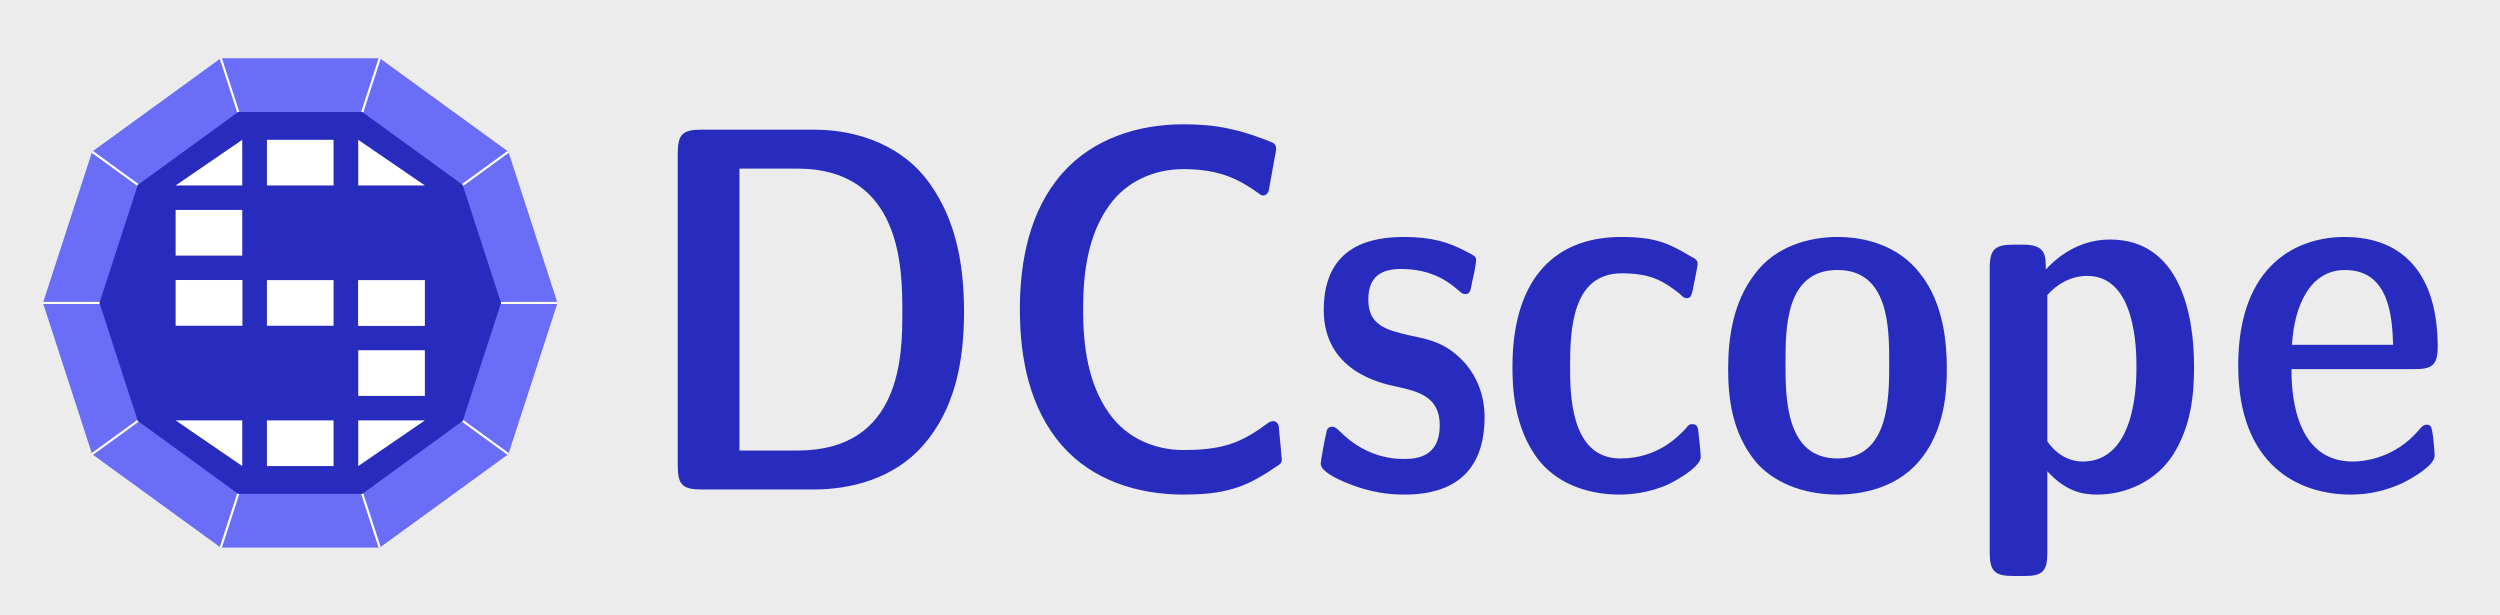
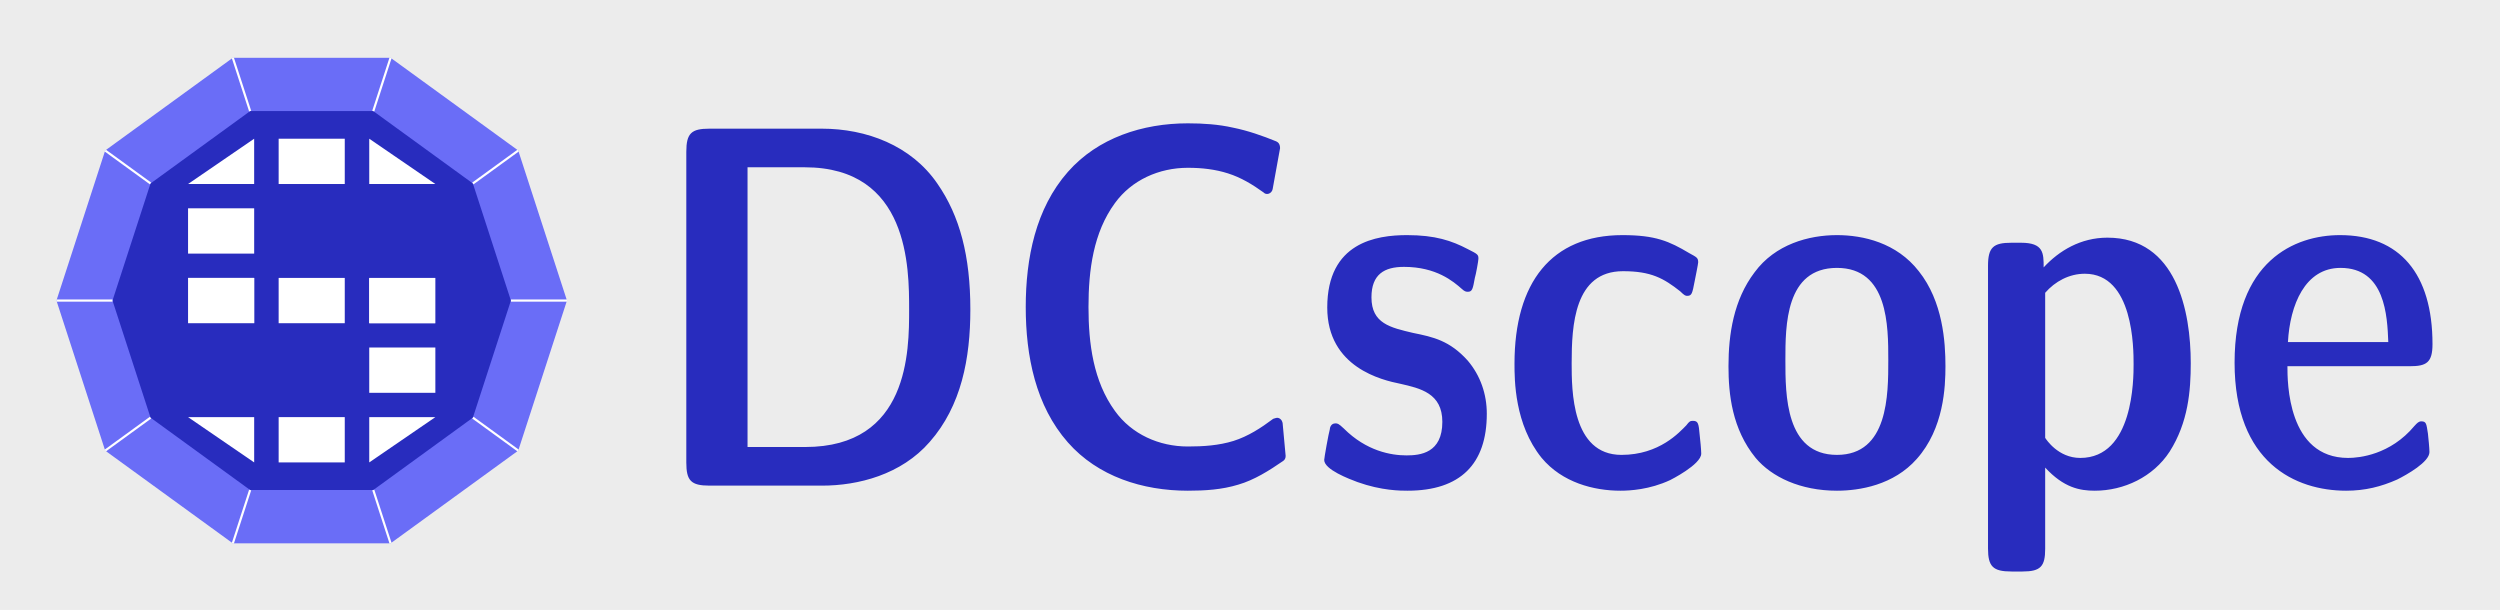
- <svg xmlns="http://www.w3.org/2000/svg" version="1.1" id="svg2" xml:space="preserve" width="203.398" height="50" viewBox="0 0 203.398 50">
+ <svg xmlns="http://www.w3.org/2000/svg" version="1.1" id="svg2" xml:space="preserve" width="205" height="50" viewBox="0 0 205 50">
  <defs id="defs6" />
  <g id="g10" transform="matrix(1.333333,0,0,-1.333333,-0.04570299,46.72244)">
-     <rect style="fill:#ececec;stroke-width:1.6;stroke-linecap:square;stroke-dasharray:1.6, 4.8;paint-order:stroke fill markers" id="rect1" width="152.548" height="37.5" x="0.034" y="-35.042" transform="scale(1,-1)" />
-     <text xml:space="preserve" style="font-style:normal;font-variant:normal;font-weight:normal;font-stretch:normal;font-size:31.633px;line-height:1.15;font-family:'Latin Modern Sans Demi Cond';-inkscape-font-specification:'Latin Modern Sans Demi Cond';text-align:start;letter-spacing:0px;word-spacing:0px;writing-mode:lr-tb;direction:ltr;text-anchor:start;fill:#282cbe;fill-opacity:1;stroke-width:2.645;stroke-linecap:square;stroke-dasharray:2.645, 7.936;paint-order:stroke fill markers" x="38.829" y="-5.176" id="text1" transform="scale(1,-1)">
-       <tspan id="tspan1" style="font-style:normal;font-variant:normal;font-weight:normal;font-stretch:normal;font-family:'Latin Modern Sans Demi Cond';-inkscape-font-specification:'Latin Modern Sans Demi Cond';fill:#282cbe;fill-opacity:1;stroke-width:2.645" x="38.829" y="-5.176">DCscope</tspan>
+     <rect style="fill:#ececec;stroke-width:1.606;stroke-linecap:square;stroke-dasharray:1.606, 4.819;paint-order:stroke fill markers" id="rect1" width="153.75" height="37.5" x="0.034" y="-35.042" transform="scale(1,-1)" />
+     <text xml:space="preserve" style="font-style:normal;font-variant:normal;font-weight:normal;font-stretch:normal;font-size:31.633px;line-height:1.15;font-family:'Latin Modern Sans Demi Cond';-inkscape-font-specification:'Latin Modern Sans Demi Cond';text-align:start;letter-spacing:0px;word-spacing:0px;writing-mode:lr-tb;direction:ltr;text-anchor:start;fill:#282cbe;fill-opacity:1;stroke-width:2.645;stroke-linecap:square;stroke-dasharray:2.645, 7.936;paint-order:stroke fill markers" x="39.678" y="-5.176" id="text1" transform="scale(1,-1)">
+       <tspan id="tspan1" style="font-style:normal;font-variant:normal;font-weight:normal;font-stretch:normal;font-family:'Latin Modern Sans Demi Cond';-inkscape-font-specification:'Latin Modern Sans Demi Cond';fill:#282cbe;fill-opacity:1;stroke-width:2.645" x="39.678" y="-5.176">DCscope</tspan>
    </text>
-     <path style="fill:#0006ff;fill-opacity:0.552;stroke-width:0.671" id="path4419-3" d="m 58.092,135.879 -8.225,-2.672 -5.083,-6.997 0,-8.648 5.083,-6.997 8.225,-2.672 8.225,2.672 5.083,6.997 0,8.648 -5.083,6.997 z" transform="matrix(0,1.121914,1.121914,0,-118.3907,-48.61657)" />
-     <path style="fill:#282cbe;fill-opacity:1;stroke-width:0.671" id="path4419" d="m 58.092,135.879 -8.225,-2.672 -5.083,-6.997 0,-8.648 5.083,-6.997 8.225,-2.672 8.225,2.672 5.083,6.997 0,8.648 -5.083,6.997 z" transform="matrix(0,0.8755552,0.8755552,0,-88.36294,-34.30517)" />
-     <path id="rect234" style="fill:#ffffff;stroke-width:0.14" d="M 14.816,26.511 V 23.725 H 10.751 Z" />
-     <path id="rect234-3" style="fill:#ffffff;stroke-width:0.14" d="m 21.894,26.511 4.066,-2.786 h -4.066 z" />
-     <rect style="fill:#ffffff;stroke-width:0.14" id="rect234-6" width="4.066" height="2.786" x="10.751" y="-22.231" transform="scale(1,-1)" />
-     <path id="rect234-92" style="fill:#ffffff;stroke-width:0.14" d="m 10.751,17.95 h 4.066 v -2.786 z" />
-     <rect style="fill:#ffffff;stroke-width:0.14" id="rect234-9-0" width="4.066" height="2.786" x="16.322" y="-17.95" transform="scale(1,-1)" />
-     <rect style="fill:#ffffff;stroke-width:0.14" id="rect234-9-0-1" width="4.066" height="2.786" x="10.751" y="-17.95" transform="scale(1,-1)" />
-     <rect style="fill:#ffffff;stroke-width:0.14" id="rect234-9-0-9" width="4.066" height="2.786" x="21.894" y="-17.95" transform="scale(1,-1)" />
-     <path id="rect234-3-2" style="fill:#ffffff;stroke-width:0.14" d="m 21.894,17.95 4.066,-2.786 h -4.066 z" />
-     <rect style="fill:#ffffff;stroke-width:0.14" id="rect234-3-9" width="4.066" height="2.786" x="21.894" y="-13.67" transform="scale(1,-1)" />
-     <path id="rect234-8" style="fill:#ffffff;stroke-width:0.14" d="m 10.751,9.389 h 4.066 V 6.603 Z" />
-     <g id="g4399" style="fill:#ffffff" transform="matrix(0.2157274,0,0,-0.2157275,-2.417224,48.99926)">
+     <path style="fill:#0006ff;fill-opacity:0.552;stroke-width:0.671" id="path4419-3" d="m 58.092,135.879 -8.225,-2.672 -5.083,-6.997 0,-8.648 5.083,-6.997 8.225,-2.672 8.225,2.672 5.083,6.997 0,8.648 -5.083,6.997 z" transform="matrix(0,1.121914,1.121914,0,-117.5416,-48.61657)" />
+     <path style="fill:#282cbe;fill-opacity:1;stroke-width:0.671" id="path4419" d="m 58.092,135.879 -8.225,-2.672 -5.083,-6.997 0,-8.648 5.083,-6.997 8.225,-2.672 8.225,2.672 5.083,6.997 0,8.648 -5.083,6.997 z" transform="matrix(0,0.8755552,0.8755552,0,-87.51382,-34.30517)" />
+     <path id="rect234" style="fill:#ffffff;stroke-width:0.14" d="M 15.665,26.511 V 23.725 H 11.6 Z" />
+     <path id="rect234-3" style="fill:#ffffff;stroke-width:0.14" d="m 22.743,26.511 4.066,-2.786 h -4.066 z" />
+     <rect style="fill:#ffffff;stroke-width:0.14" id="rect234-6" width="4.066" height="2.786" x="11.6" y="-22.231" transform="scale(1,-1)" />
+     <path id="rect234-92" style="fill:#ffffff;stroke-width:0.14" d="m 11.6,17.95 h 4.066 v -2.786 z" />
+     <rect style="fill:#ffffff;stroke-width:0.14" id="rect234-9-0" width="4.066" height="2.786" x="17.171" y="-17.95" transform="scale(1,-1)" />
+     <rect style="fill:#ffffff;stroke-width:0.14" id="rect234-9-0-1" width="4.066" height="2.786" x="11.6" y="-17.95" transform="scale(1,-1)" />
+     <rect style="fill:#ffffff;stroke-width:0.14" id="rect234-9-0-9" width="4.066" height="2.786" x="22.743" y="-17.95" transform="scale(1,-1)" />
+     <path id="rect234-3-2" style="fill:#ffffff;stroke-width:0.14" d="m 22.743,17.95 4.066,-2.786 h -4.066 z" />
+     <rect style="fill:#ffffff;stroke-width:0.14" id="rect234-3-9" width="4.066" height="2.786" x="22.743" y="-13.67" transform="scale(1,-1)" />
+     <path id="rect234-8" style="fill:#ffffff;stroke-width:0.14" d="m 11.6,9.389 h 4.066 V 6.603 Z" />
+     <g id="g4399" style="fill:#ffffff" transform="matrix(0.2157274,0,0,-0.2157275,-1.568104,48.99926)">
      <rect style="fill:#ffffff;stroke-width:0.647" id="rect234-9" width="18.846" height="12.913" x="86.866" y="104.244" />
      <rect style="fill:#ffffff;stroke-width:0.647" id="rect234-9-9" width="18.846" height="12.913" x="86.866" y="183.612" />
    </g>
-     <path id="rect234-3-7" style="fill:#ffffff;stroke-width:0.14" d="m 21.894,9.389 h 4.066 L 21.894,6.603 Z" />
-     <path style="fill:#ffffff;fill-opacity:1;stroke:#ffffff;stroke-width:0.134" d="m 13.504,31.488 1.065,-3.279" id="path4645" />
-     <path style="fill:#ffffff;fill-opacity:1;stroke:#ffffff;stroke-width:0.134" d="m 22.141,28.209 c 0.355,1.093 0.71,2.186 1.065,3.279" id="path5016" />
-     <path style="fill:#ffffff;fill-opacity:1;stroke:#ffffff;stroke-width:0.134" d="m 28.267,23.759 c 0.93,0.675 1.859,1.351 2.789,2.026" id="path5020" />
-     <path style="fill:#ffffff;fill-opacity:1;stroke:#ffffff;stroke-width:0.134" d="m 30.607,16.557 c 1.149,0 2.298,0 3.447,0" id="path5024" />
-     <path style="fill:#ffffff;fill-opacity:1;stroke:#ffffff;stroke-width:0.134" d="M 28.267,9.356 C 29.197,8.68 30.126,8.005 31.056,7.33" id="path5028" />
-     <path style="fill:#ffffff;fill-opacity:1;stroke:#ffffff;stroke-width:0.134" d="m 22.141,4.905 c 0.355,-1.093 0.71,-2.186 1.065,-3.279" id="path5032" />
-     <path style="fill:#ffffff;fill-opacity:1;stroke:#ffffff;stroke-width:0.134" d="m 14.569,4.905 c -0.355,-1.093 -0.71,-2.186 -1.065,-3.279" id="path5036" />
-     <path style="fill:#ffffff;fill-opacity:1;stroke:#ffffff;stroke-width:0.134" d="M 8.443,9.356 C 7.513,8.68 6.584,8.005 5.654,7.33" id="path5040" />
-     <path style="fill:#ffffff;fill-opacity:1;stroke:#ffffff;stroke-width:0.134" d="m 6.103,16.557 c -1.149,0 -2.298,0 -3.447,0" id="path5044" />
-     <path style="fill:#ffffff;fill-opacity:1;stroke:#ffffff;stroke-width:0.134" d="M 8.443,23.759 C 7.514,24.434 6.584,25.109 5.654,25.785" id="path5048" />
+     <path id="rect234-3-7" style="fill:#ffffff;stroke-width:0.14" d="m 22.743,9.389 h 4.066 L 22.743,6.603 Z" />
+     <path style="fill:#ffffff;fill-opacity:1;stroke:#ffffff;stroke-width:0.134" d="m 14.353,31.488 1.065,-3.279" id="path4645" />
+     <path style="fill:#ffffff;fill-opacity:1;stroke:#ffffff;stroke-width:0.134" d="m 22.99,28.209 c 0.355,1.093 0.71,2.186 1.065,3.279" id="path5016" />
+     <path style="fill:#ffffff;fill-opacity:1;stroke:#ffffff;stroke-width:0.134" d="m 29.116,23.759 c 0.93,0.675 1.859,1.351 2.789,2.026" id="path5020" />
+     <path style="fill:#ffffff;fill-opacity:1;stroke:#ffffff;stroke-width:0.134" d="m 31.456,16.557 c 1.149,0 2.298,0 3.447,0" id="path5024" />
+     <path style="fill:#ffffff;fill-opacity:1;stroke:#ffffff;stroke-width:0.134" d="M 29.116,9.356 C 30.046,8.68 30.975,8.005 31.905,7.33" id="path5028" />
+     <path style="fill:#ffffff;fill-opacity:1;stroke:#ffffff;stroke-width:0.134" d="m 22.99,4.905 c 0.355,-1.093 0.71,-2.186 1.065,-3.279" id="path5032" />
+     <path style="fill:#ffffff;fill-opacity:1;stroke:#ffffff;stroke-width:0.134" d="m 15.418,4.905 c -0.355,-1.093 -0.71,-2.186 -1.065,-3.279" id="path5036" />
+     <path style="fill:#ffffff;fill-opacity:1;stroke:#ffffff;stroke-width:0.134" d="M 9.292,9.356 C 8.363,8.68 7.433,8.005 6.503,7.33" id="path5040" />
+     <path style="fill:#ffffff;fill-opacity:1;stroke:#ffffff;stroke-width:0.134" d="m 6.952,16.557 c -1.149,0 -2.298,0 -3.447,0" id="path5044" />
+     <path style="fill:#ffffff;fill-opacity:1;stroke:#ffffff;stroke-width:0.134" d="M 9.292,23.759 C 8.363,24.434 7.433,25.109 6.503,25.785" id="path5048" />
  </g>
</svg>
